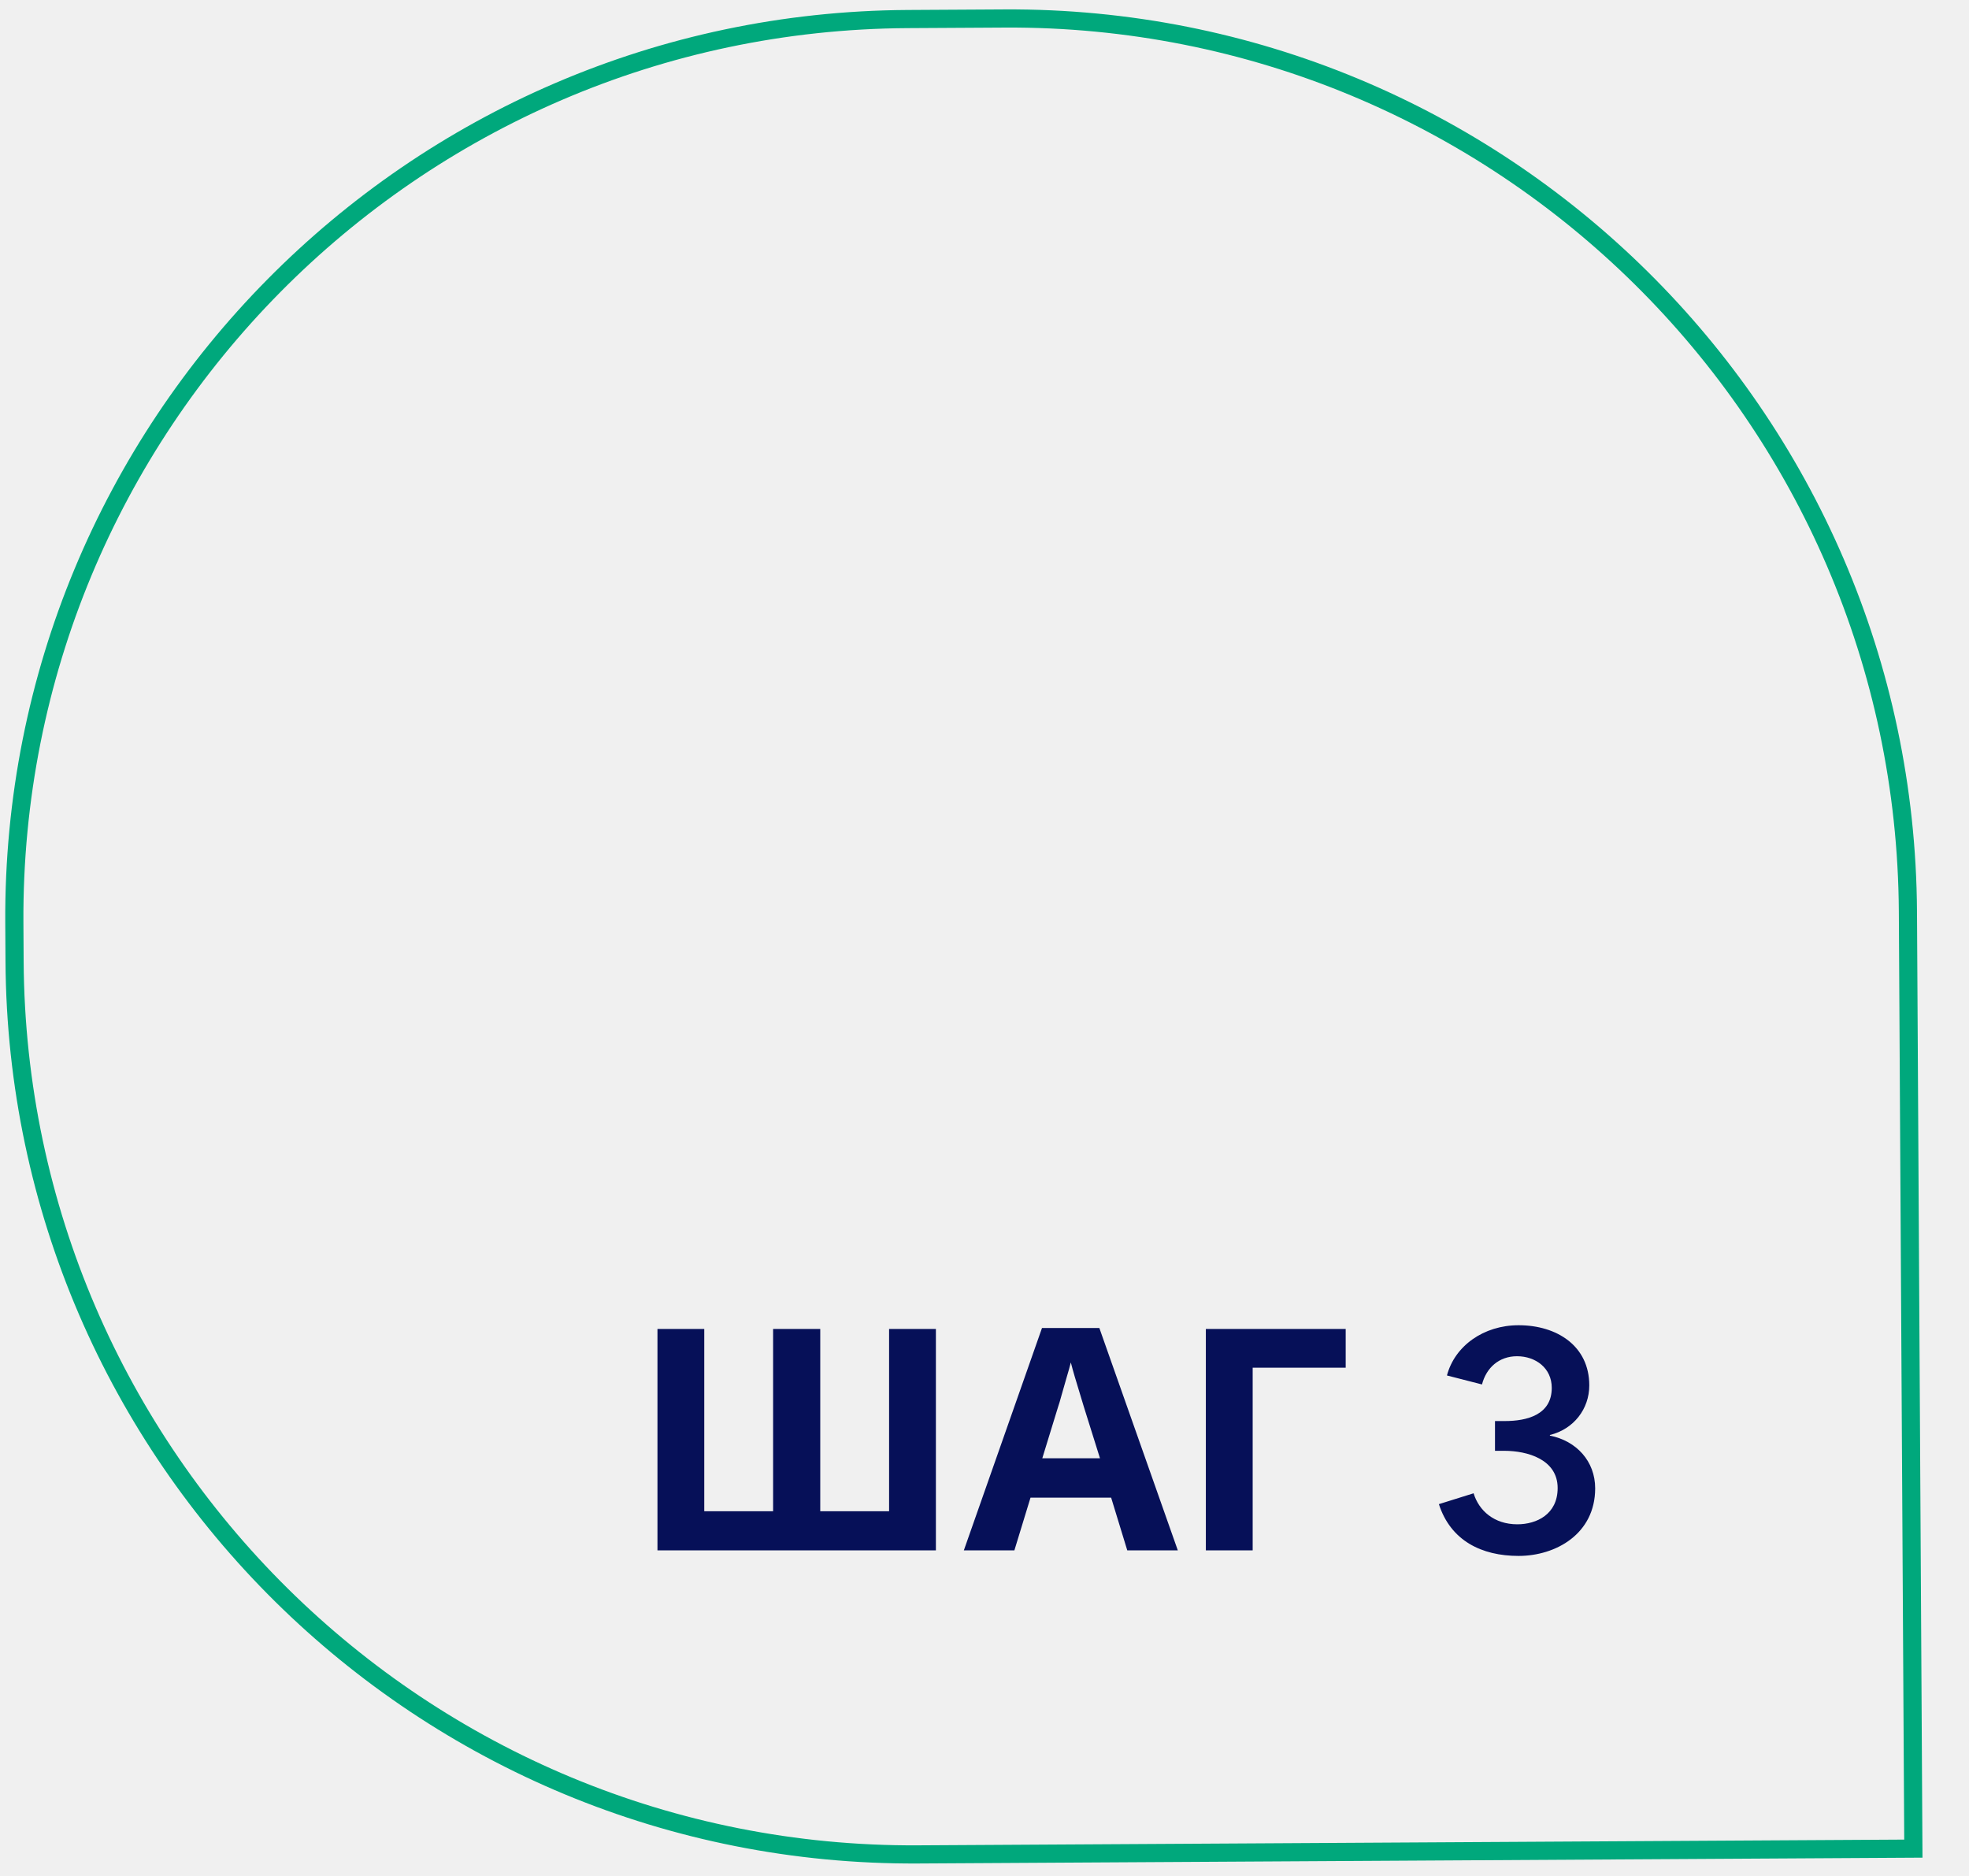
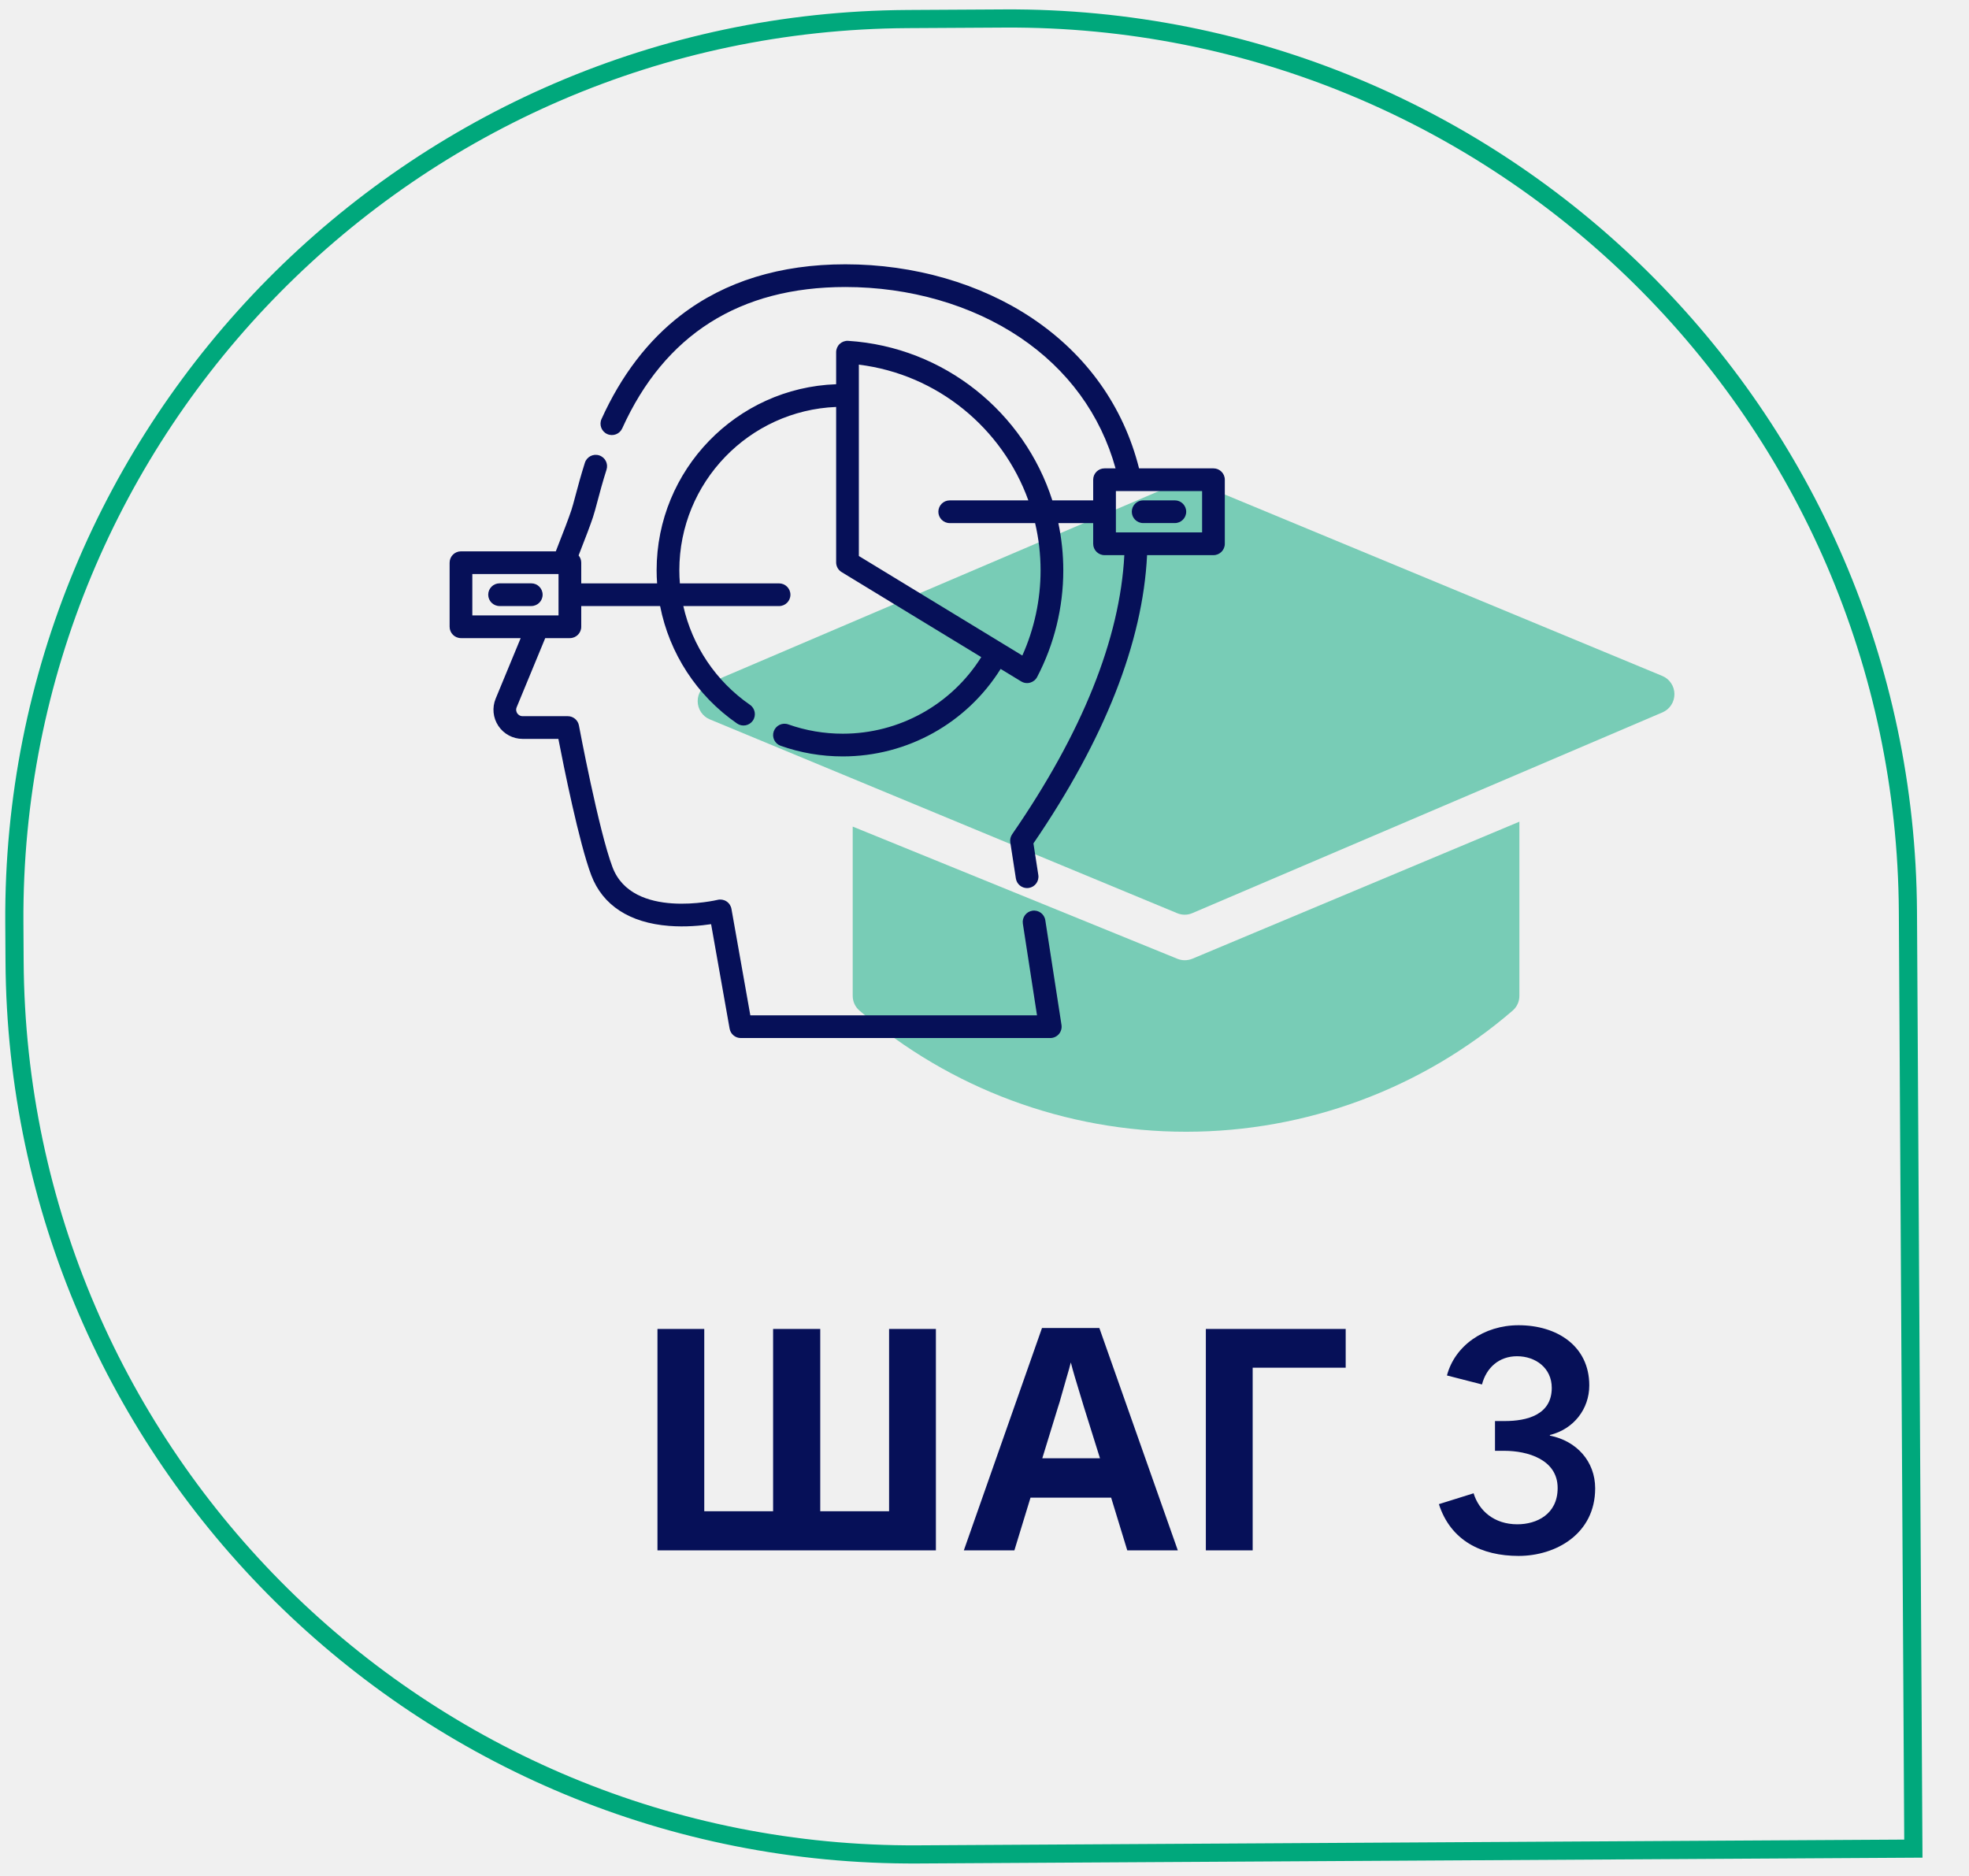
<svg xmlns="http://www.w3.org/2000/svg" width="127" height="121" viewBox="0 0 127 121" fill="none">
  <path d="M123.411 119.24L123.06 58.8C122.875 26.799 96.782 1.007 64.781 1.193L58.532 1.229C26.531 1.415 0.739 27.508 0.925 59.509L0.94 62.006C1.125 94.007 27.218 119.799 59.219 119.613L123.411 119.24Z" stroke="#00A87C" stroke-width="1.171" />
  <path d="M60.365 100H42.406V85.72H45.425V97.48H49.865V85.72H52.906V97.48H57.346V85.72H60.365V100ZM72.708 100L71.668 96.6H66.468L65.428 100H62.168L67.208 85.66H70.908L75.968 100H72.708ZM69.908 90.74C69.841 90.513 69.755 90.227 69.648 89.88C69.541 89.533 69.435 89.18 69.328 88.82C69.221 88.46 69.135 88.147 69.068 87.88C69.001 88.147 68.908 88.48 68.788 88.88C68.681 89.266 68.575 89.64 68.468 90C68.375 90.347 68.301 90.593 68.248 90.74L67.228 94.06H70.948L69.908 90.74ZM86.797 85.72V88.22H80.797V100H77.777V85.72H86.797ZM96.427 93.58H97.028C98.528 93.58 100.468 94.14 100.468 95.98C100.468 97.68 99.108 98.32 97.868 98.32C96.368 98.32 95.388 97.44 95.047 96.32L92.808 97.02C93.567 99.38 95.567 100.36 97.948 100.36C100.348 100.36 102.888 98.94 102.888 96C102.888 94.26 101.688 92.94 99.968 92.6V92.56C101.508 92.18 102.508 90.88 102.508 89.36C102.508 86.82 100.428 85.48 97.948 85.48C95.688 85.48 93.828 86.82 93.328 88.72L95.588 89.3C95.868 88.22 96.688 87.48 97.847 87.48C99.047 87.48 100.088 88.24 100.088 89.52C100.088 91.26 98.487 91.66 97.067 91.66H96.427V93.58Z" fill="#061058" />
+   <path d="M107.218 43.6L77.071 31.098C76.918 31.033 76.753 31 76.587 31C76.42 31 76.255 31.033 76.102 31.098L45.768 44.052C45.539 44.15 45.344 44.314 45.208 44.523C45.071 44.733 44.999 44.978 45 45.229C45.001 45.48 45.076 45.725 45.215 45.934C45.353 46.142 45.55 46.304 45.779 46.4L75.927 58.902C76.081 58.967 76.246 59 76.412 59C76.579 59 76.743 58.967 76.897 58.902L107.231 45.949C107.46 45.851 107.655 45.687 107.792 45.477C107.929 45.267 108.001 45.022 108 44.77C107.999 44.519 107.924 44.274 107.785 44.066C107.646 43.857 107.449 43.695 107.218 43.6V43.6Z" fill="#00A87C" fill-opacity="0.5" />
+   <path d="M75.941 61.844L55 53.317V64.239C55 64.418 55.039 64.594 55.113 64.757C55.188 64.92 55.297 65.065 55.432 65.183C61.275 70.224 68.757 73 76.501 73C84.244 73 91.727 70.224 97.569 65.183C97.704 65.065 97.813 64.92 97.887 64.757C97.962 64.594 98 64.417 98 64.239V53L76.914 61.837C76.76 61.901 76.595 61.935 76.428 61.937C76.261 61.938 76.096 61.907 75.941 61.844Z" fill="#00A87C" fill-opacity="0.5" />
+   <g clip-path="url(#clip0)">
+     <path d="M78.267 30.21H73.469C72.466 26.226 70.097 22.889 66.587 20.534C63.236 18.286 58.953 17.048 54.528 17.048C50.325 17.048 46.759 18.149 43.929 20.321C41.798 21.956 40.072 24.213 38.798 27.028C38.632 27.396 38.795 27.831 39.164 27.997C39.533 28.164 39.967 28 40.133 27.632C42.87 21.581 47.713 18.513 54.528 18.513C58.666 18.513 62.659 19.663 65.77 21.751C68.868 23.829 70.991 26.74 71.953 30.21H71.243C70.838 30.21 70.51 30.538 70.51 30.942V32.276H67.876C66.06 26.615 60.923 22.386 54.711 21.985C54.508 21.971 54.31 22.044 54.162 22.182C54.015 22.32 53.931 22.514 53.931 22.716V24.784C47.508 25.01 42.352 30.305 42.352 36.783C42.352 37.066 42.363 37.348 42.383 37.628H37.49V36.294C37.49 36.116 37.426 35.953 37.32 35.826C37.776 34.667 38.086 33.842 38.242 33.373C38.328 33.117 38.418 32.779 38.532 32.352C38.682 31.787 38.869 31.084 39.121 30.293C39.244 29.907 39.031 29.495 38.645 29.372C38.26 29.249 37.848 29.462 37.725 29.848C37.463 30.673 37.27 31.395 37.116 31.974C37.013 32.362 36.924 32.696 36.852 32.91C36.692 33.391 36.355 34.283 35.85 35.562H29.733C29.328 35.562 29 35.89 29 36.294V40.427C29 40.832 29.328 41.16 29.733 41.16H33.584C32.964 42.669 32.382 44.073 31.973 45.057C31.731 45.639 31.795 46.299 32.145 46.823C32.495 47.347 33.08 47.66 33.71 47.66H36.015C36.351 49.396 37.354 54.389 38.137 56.455C38.871 58.394 40.607 59.524 43.158 59.723C44.226 59.806 45.217 59.708 45.866 59.61L47.06 66.351C47.123 66.701 47.426 66.956 47.782 66.956H67.742C67.955 66.956 68.159 66.862 68.298 66.7C68.437 66.538 68.498 66.323 68.466 66.111L67.422 59.355C67.36 58.955 66.986 58.682 66.586 58.743C66.186 58.805 65.912 59.179 65.974 59.579L66.887 65.491H48.396L47.179 58.627C47.144 58.428 47.028 58.252 46.858 58.141C46.689 58.03 46.481 57.995 46.285 58.043C46.23 58.056 40.795 59.337 39.507 55.936C38.618 53.59 37.353 46.861 37.341 46.793C37.276 46.446 36.973 46.195 36.621 46.195H33.71C33.509 46.195 33.401 46.065 33.363 46.01C33.326 45.954 33.248 45.805 33.325 45.619C33.785 44.514 34.462 42.879 35.167 41.16H36.757C37.162 41.16 37.49 40.832 37.49 40.427V39.093H42.577C43.175 42.137 44.936 44.868 47.539 46.667C47.872 46.897 48.328 46.814 48.559 46.481C48.788 46.148 48.705 45.692 48.373 45.462C46.167 43.937 44.65 41.652 44.074 39.093H50.249C50.654 39.093 50.982 38.766 50.982 38.361C50.982 37.956 50.654 37.629 50.249 37.629H43.852C43.829 37.349 43.817 37.066 43.817 36.783C43.817 31.113 48.316 26.475 53.931 26.249V36.275C53.931 36.53 54.064 36.767 54.283 36.9L57.606 38.924L63.291 42.385C61.367 45.449 58.006 47.325 54.359 47.325C53.152 47.325 51.969 47.123 50.842 46.724C50.461 46.589 50.042 46.789 49.907 47.171C49.772 47.552 49.972 47.971 50.353 48.105C51.637 48.56 52.985 48.79 54.359 48.79C58.519 48.79 62.353 46.646 64.541 43.147L65.865 43.953C65.981 44.024 66.113 44.06 66.246 44.06C66.311 44.06 66.377 44.051 66.442 44.033C66.637 43.979 66.801 43.847 66.895 43.668C67.998 41.561 68.582 39.183 68.582 36.792C68.582 35.748 68.472 34.728 68.264 33.742H70.51V35.075C70.51 35.48 70.838 35.808 71.243 35.808H72.519C72.235 41.208 69.805 47.259 65.285 53.81C65.179 53.964 65.135 54.153 65.164 54.338L65.523 56.662C65.579 57.024 65.891 57.283 66.246 57.283C66.283 57.283 66.321 57.28 66.359 57.274C66.759 57.212 67.033 56.838 66.971 56.438L66.656 54.401C71.247 47.686 73.709 41.436 73.986 35.808H78.267C78.672 35.808 79 35.48 79 35.075V30.943C79 30.538 78.672 30.21 78.267 30.21ZM36.025 39.694H34.671C34.669 39.694 34.667 39.694 34.666 39.694H30.465V37.027H36.025V39.694V39.694ZM65.94 42.283L64.667 41.508C64.667 41.508 64.666 41.507 64.666 41.507L58.901 37.997L55.396 35.863V23.52C60.48 24.148 64.656 27.634 66.329 32.276H61.256C60.852 32.276 60.524 32.604 60.524 33.009C60.524 33.413 60.852 33.741 61.256 33.741H66.764C66.995 34.723 67.117 35.744 67.117 36.792C67.117 38.684 66.711 40.567 65.94 42.283ZM77.535 34.342H71.975V31.675H77.535V34.342Z" fill="#061058" />
+     <path d="M75.777 32.274H73.733C73.328 32.274 73.001 32.602 73.001 33.007C73.001 33.411 73.328 33.739 73.733 33.739H75.777C76.182 33.739 76.51 33.411 76.51 33.007C76.51 32.602 76.182 32.274 75.777 32.274Z" fill="#061058" />
+     <path d="M34.267 37.626H32.223C31.818 37.626 31.49 37.954 31.49 38.359C31.49 38.763 31.818 39.091 32.223 39.091H34.267C34.672 39.091 34.999 38.764 34.999 38.359C34.999 37.954 34.672 37.626 34.267 37.626Z" fill="#061058" />
+   </g>
+   <defs>
+     <clipPath id="clip0">
+       <rect width="50" height="50" fill="white" transform="translate(29 16.9999)" />
+     </clipPath>
+   </defs>
</svg>
